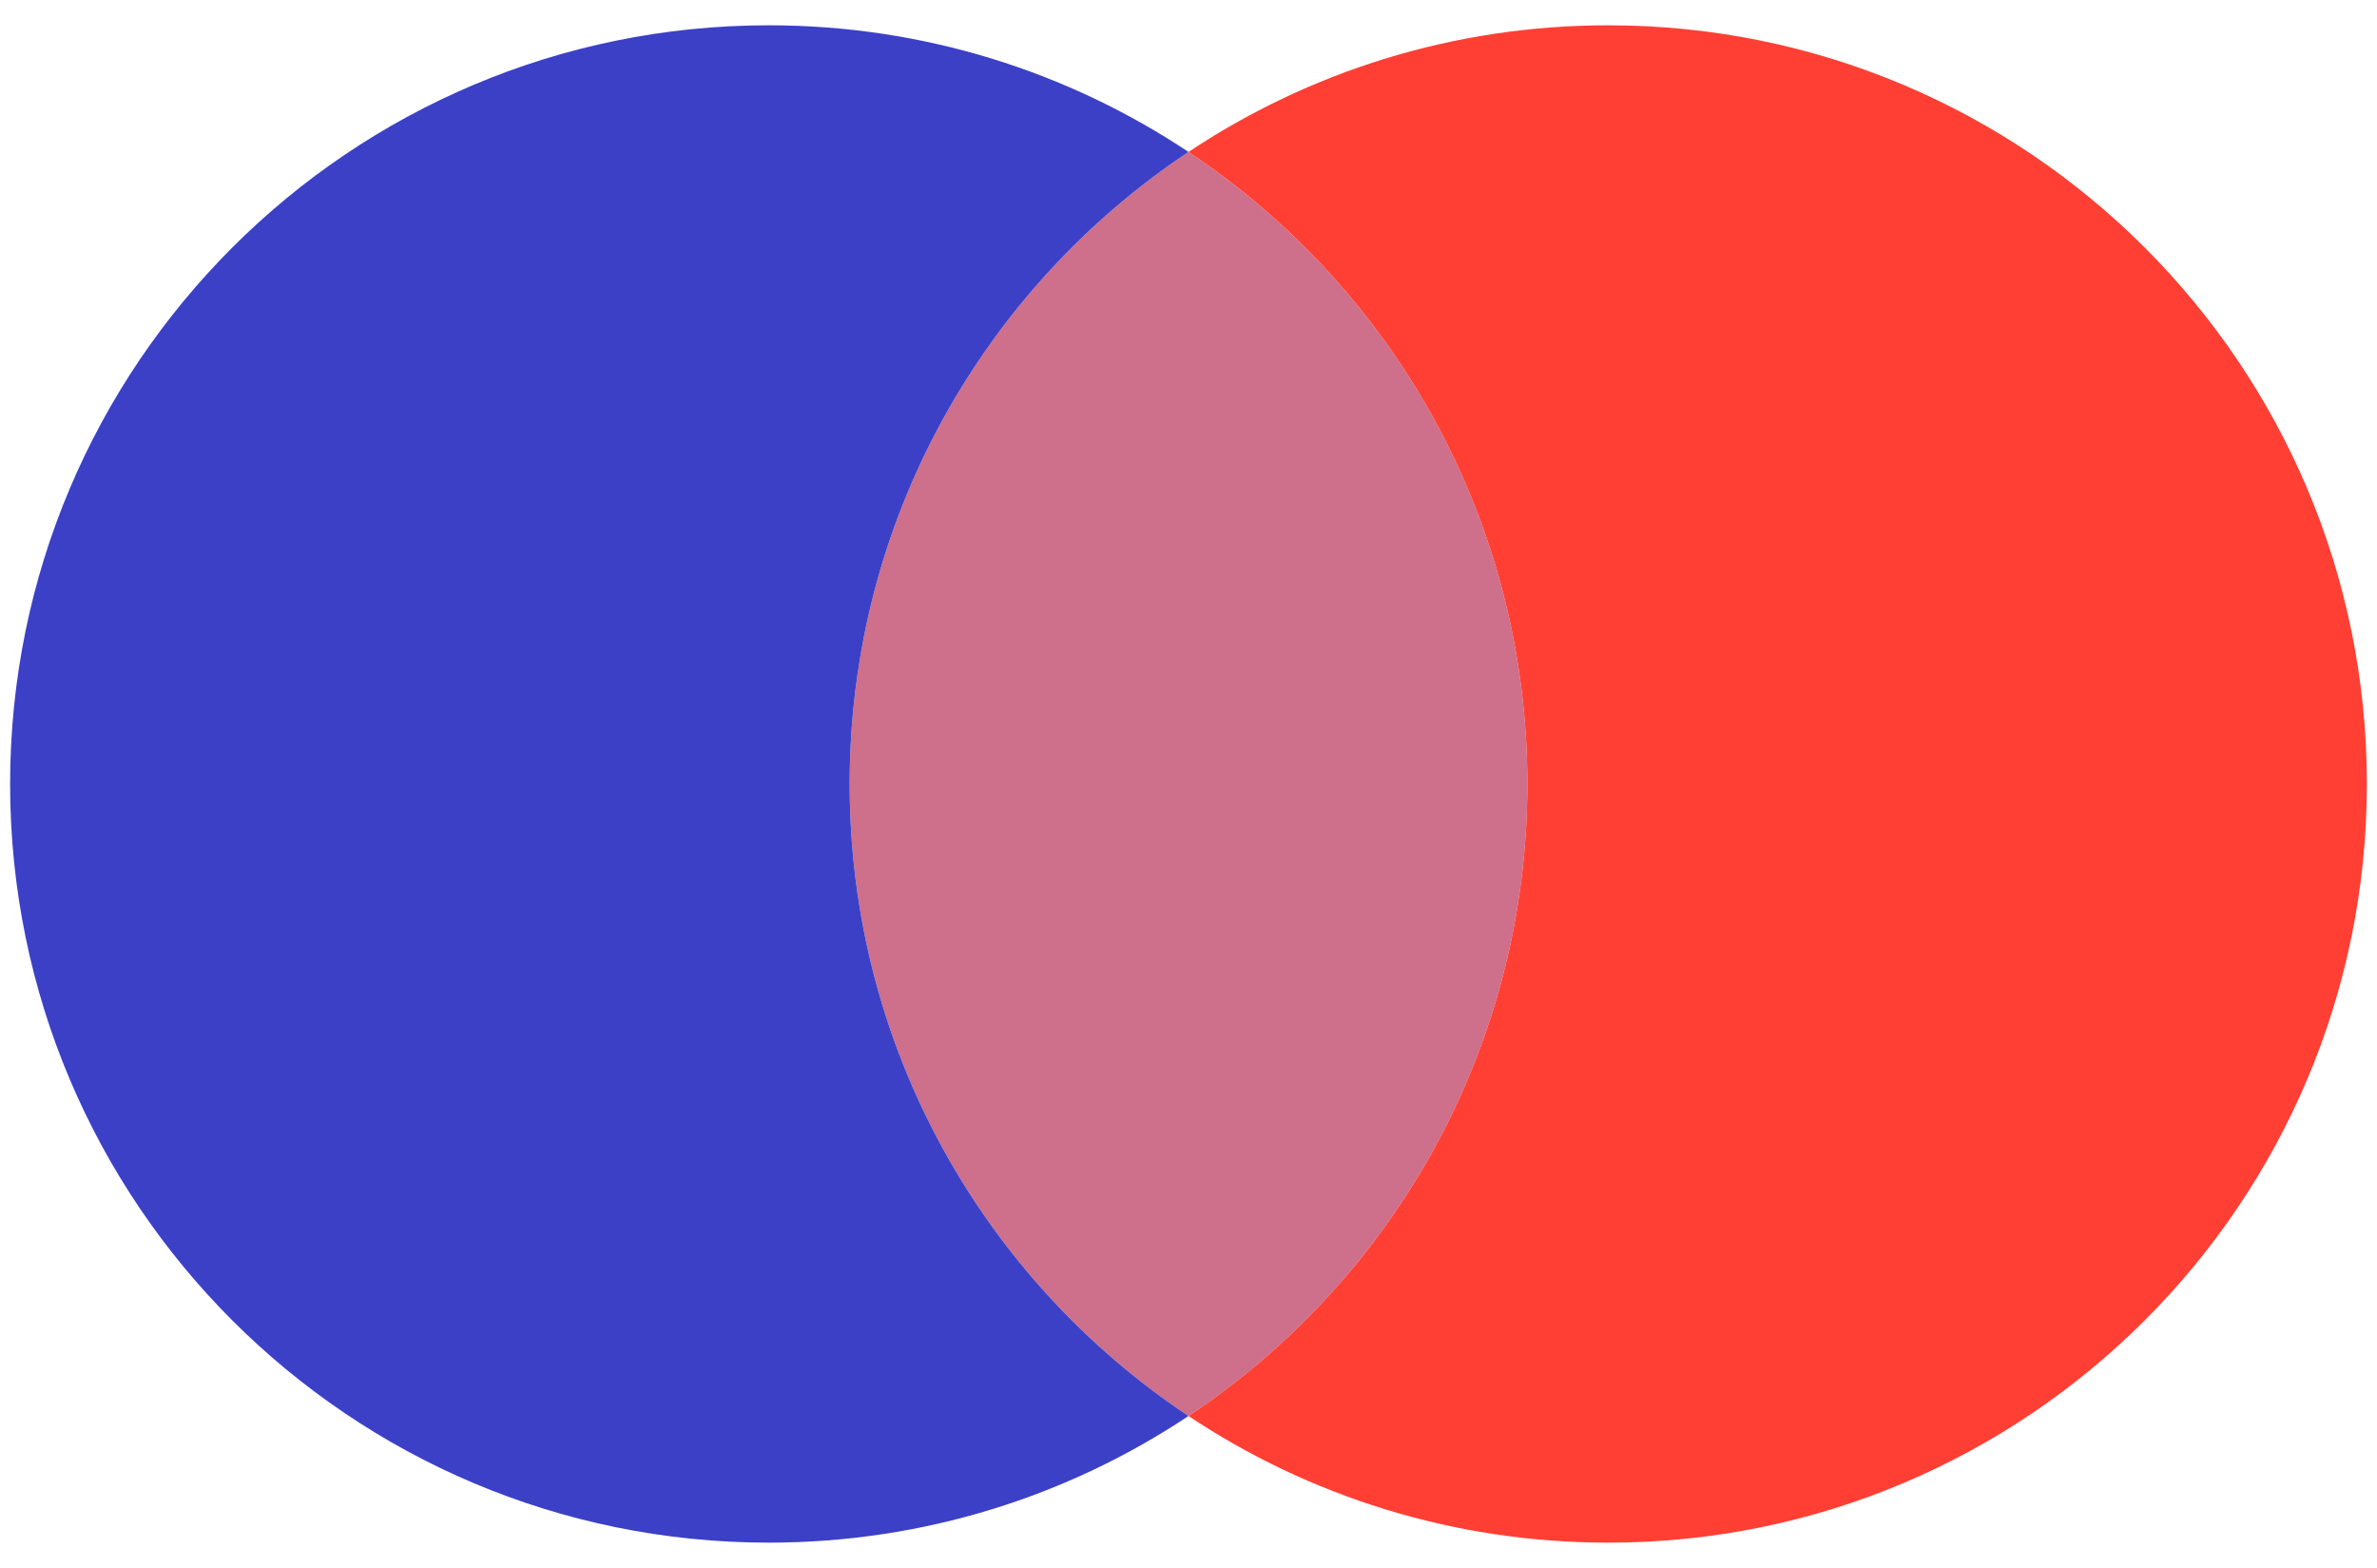
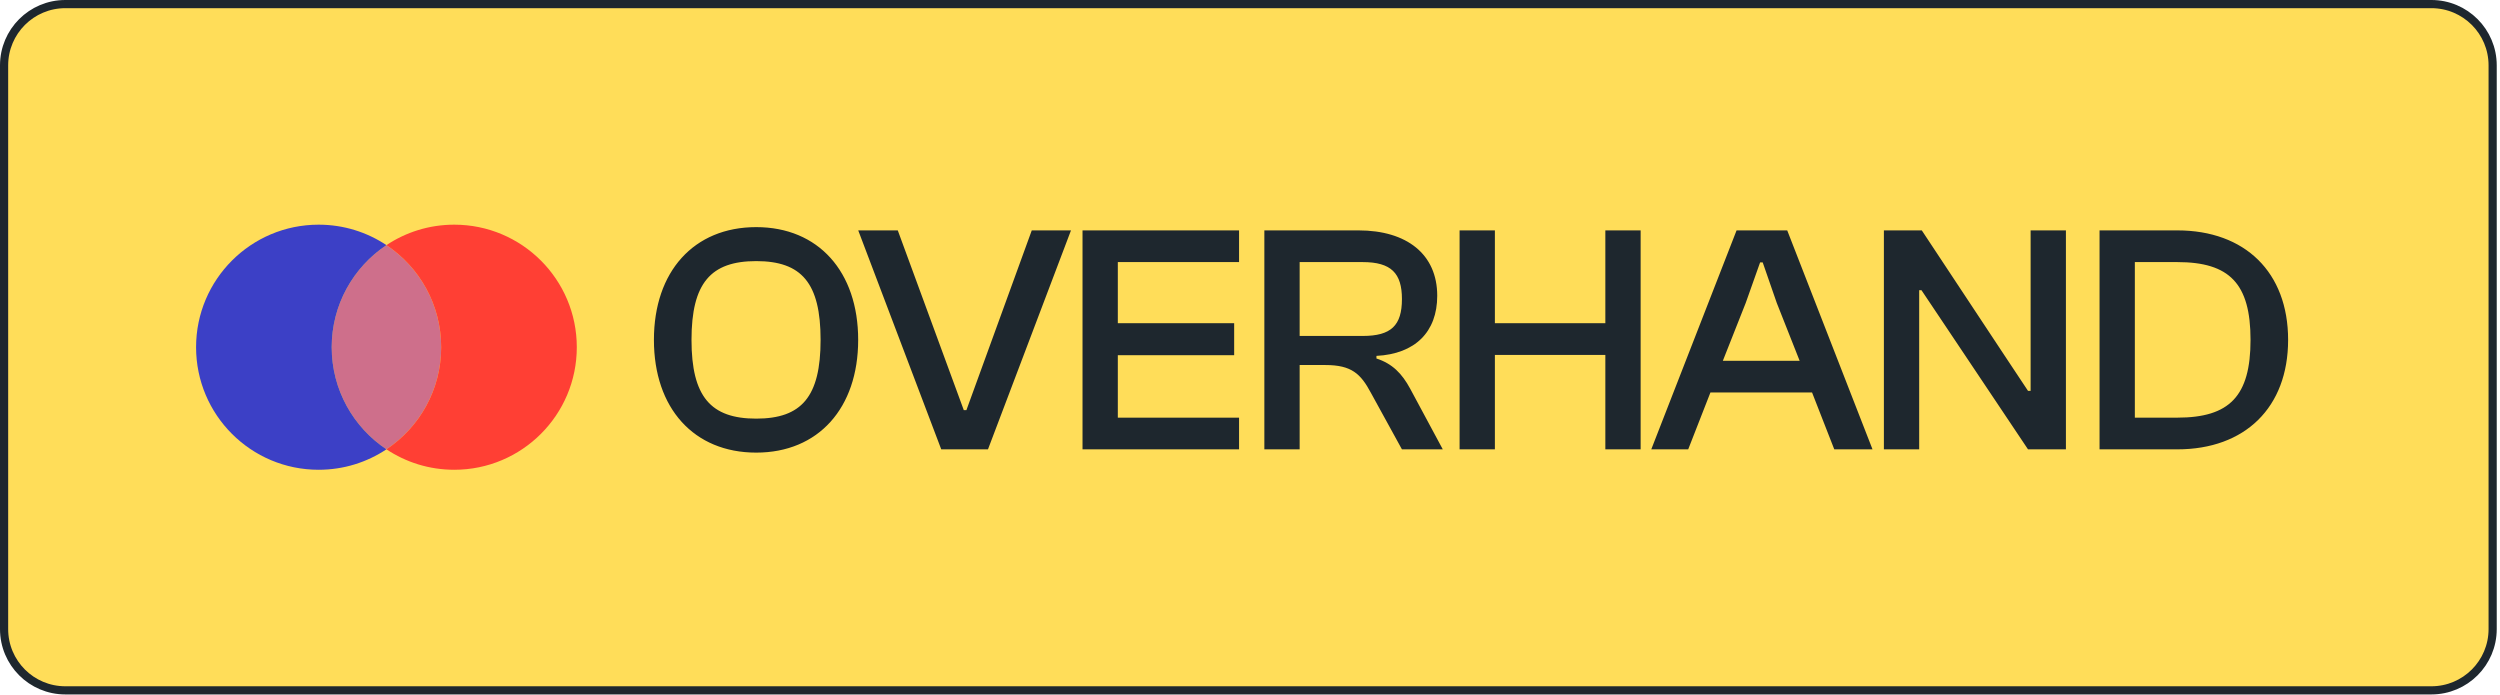
- <svg xmlns="http://www.w3.org/2000/svg" width="47" height="31" viewBox="0 0 47 31" fill="none">
-   <path d="M23.5 3.004C19.461 5.691 16.8 10.285 16.8 15.5C16.8 20.715 19.461 25.308 23.5 27.996C27.539 25.308 30.2 20.715 30.2 15.5C30.2 10.285 27.539 5.691 23.5 3.004Z" fill="#CE6F8B" />
-   <path fill-rule="evenodd" clip-rule="evenodd" d="M15.2 30.5C18.269 30.5 21.123 29.578 23.5 27.996C19.461 25.308 16.8 20.715 16.8 15.5C16.8 10.285 19.461 5.691 23.5 3.004C21.123 1.422 18.269 0.5 15.2 0.5C6.916 0.5 0.2 7.216 0.2 15.5C0.2 23.784 6.916 30.5 15.2 30.5Z" fill="#3C40C6" />
-   <path d="M31.8 30.5C40.084 30.5 46.8 23.784 46.8 15.5C46.8 7.216 40.084 0.5 31.8 0.5C28.731 0.5 25.877 1.422 23.5 3.004C27.539 5.691 30.2 10.285 30.2 15.5C30.2 20.715 27.539 25.308 23.5 27.996C25.877 29.578 28.731 30.5 31.8 30.5Z" fill="#FF3F34" />
+ <svg xmlns="http://www.w3.org/2000/svg" width="306" height="85" viewBox="0 0 306 85" fill="none">
+   <rect x="0.5" y="0.5" width="304.6" height="84" rx="7.5" fill="#FFDD59" />
+   <rect x="0.5" y="0.5" width="304.6" height="84" rx="7.5" stroke="#1E272E" />
+   <path d="M47.3 30.004C43.261 32.691 40.6 37.285 40.6 42.5C40.6 47.715 43.261 52.309 47.3 54.996C51.339 52.309 54 47.715 54 42.5C54 37.285 51.339 32.691 47.3 30.004Z" fill="#CE6F8B" />
+   <path d="M39 57.5C42.069 57.5 44.923 56.578 47.3 54.996C43.261 52.309 40.6 47.715 40.6 42.5C40.6 37.285 43.261 32.691 47.3 30.004C44.923 28.422 42.069 27.5 39 27.5C30.716 27.5 24 34.216 24 42.5C24 50.784 30.716 57.5 39 57.5Z" fill-rule="evenodd" clip-rule="evenodd" fill="#3C40C6" />
+   <path d="M55.6 57.5C63.884 57.5 70.6 50.784 70.6 42.5C70.6 34.216 63.884 27.5 55.6 27.5C52.531 27.5 49.677 28.422 47.3 30.004C51.339 32.691 54 37.285 54 42.5C54 47.715 51.339 52.309 47.3 54.996C49.677 56.578 52.531 57.5 55.6 57.5Z" fill="#FF3F34" />
+   <path d="M92.56 55.4C84.92 55.4 80.04 49.96 80.04 41.6C80.04 33.24 84.92 27.8 92.56 27.8C100.16 27.8 105.04 33.24 105.04 41.6C105.04 49.96 100.16 55.4 92.56 55.4ZM92.56 51.24C98.12 51.24 100.44 48.56 100.44 41.6C100.44 34.64 98.12 31.96 92.56 31.96C87 31.96 84.64 34.64 84.64 41.6C84.64 48.56 87 51.24 92.56 51.24ZM120.928 55H115.208L105.048 28.2H109.888L117.968 50.2H118.288L126.288 28.2H131.088L120.928 55ZM151.661 55H132.501V28.2H151.661V32.08H136.821V39.56H151.061V43.48H136.821V51.12H151.661V55ZM159.077 55H154.757V28.2H166.277C172.197 28.2 175.917 31.12 175.917 36.2C175.917 40.64 173.197 43.32 168.477 43.56V43.88C170.437 44.52 171.597 45.72 172.597 47.56L176.597 55H171.597L167.797 48.08C166.557 45.76 165.437 44.68 162.237 44.68H159.077V55ZM159.077 32.08V41.12H166.797C170.277 41.12 171.597 39.84 171.597 36.6C171.597 33.44 170.277 32.08 166.797 32.08H159.077ZM182.974 55H178.654V28.2H182.974V39.56H196.494V28.2H200.814V55H196.494V43.44H182.974V55ZM206.636 55H202.116L212.556 28.2H218.756L229.196 55H224.516L221.796 48.04H209.356L206.636 55ZM213.676 37.08L210.876 44.16H220.276L217.476 37.08L215.756 32.12H215.436L213.676 37.08ZM234.908 55H230.588V28.2H235.228L245.388 43.56L248.228 47.84H248.548V28.2H252.868V55H248.228L238.108 39.88L235.188 35.52H234.908V55ZM266.505 55H256.985V28.2H266.505C274.785 28.2 280.065 33.32 280.065 41.6C280.065 49.88 274.785 55 266.505 55ZM266.505 32.08H261.305V51.12H266.505C272.905 51.12 275.465 48.48 275.465 41.6C275.465 34.72 272.905 32.08 266.505 32.08Z" fill="#1E272E" />
</svg>
